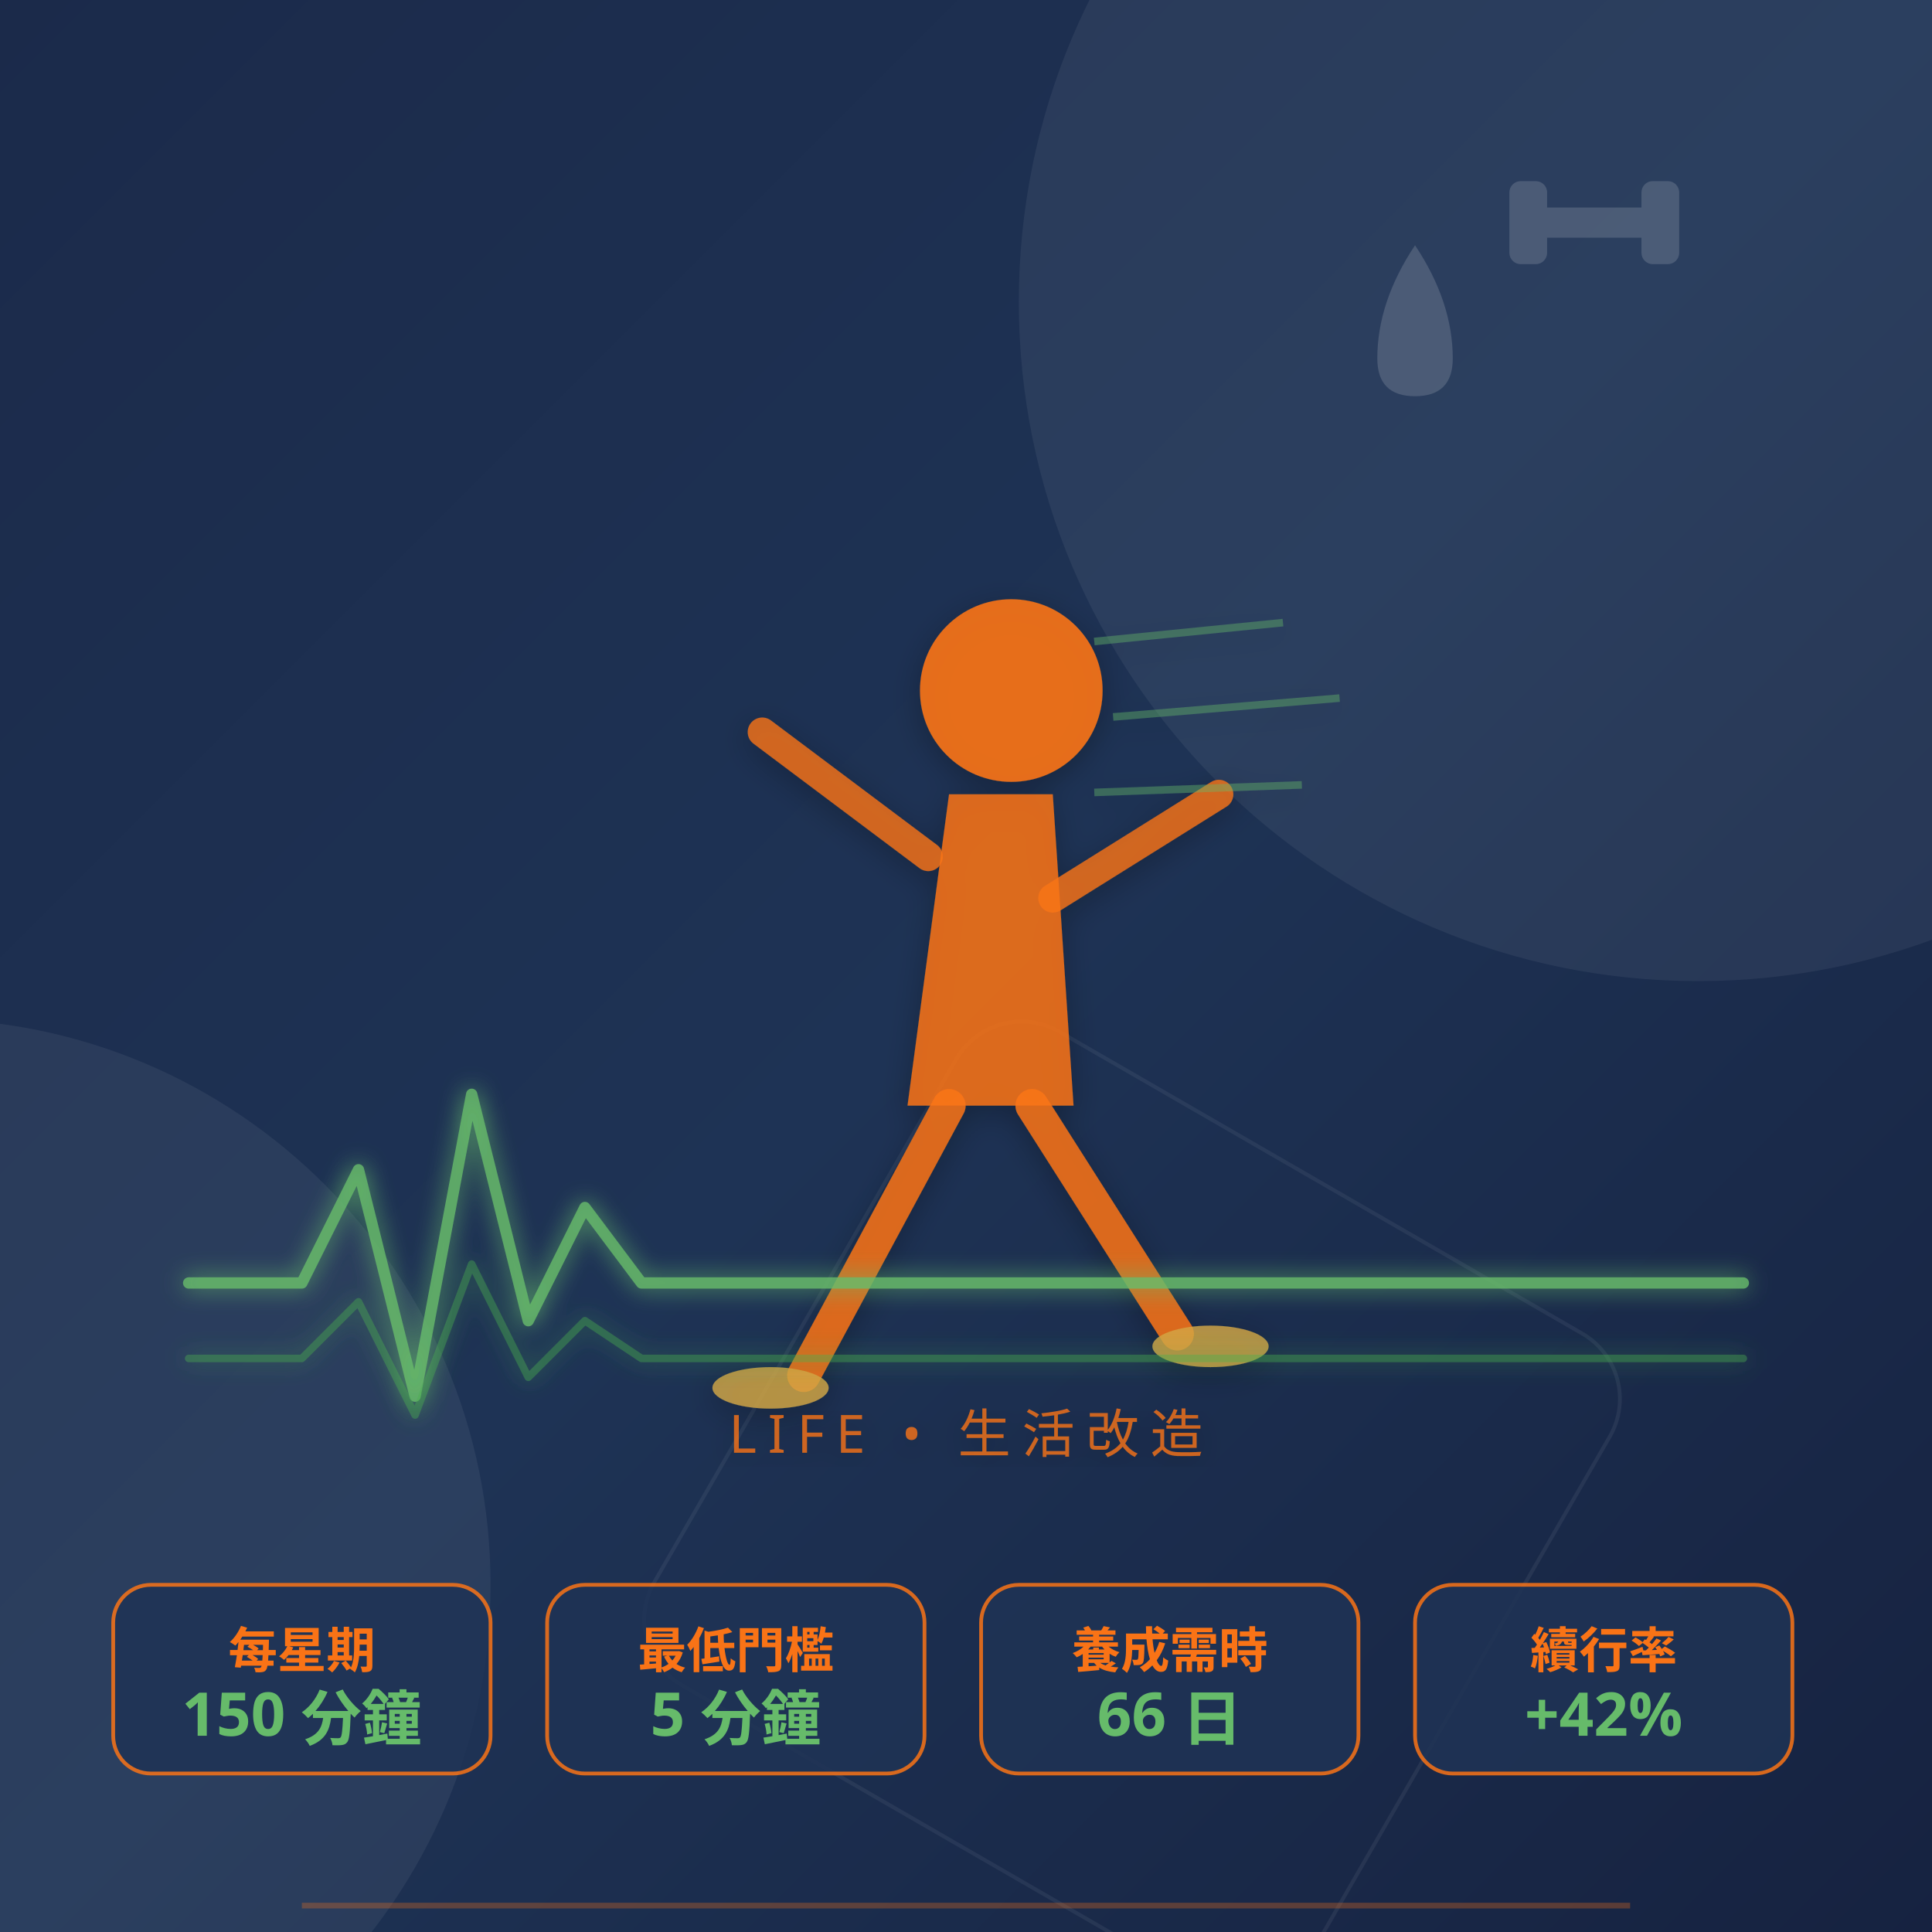
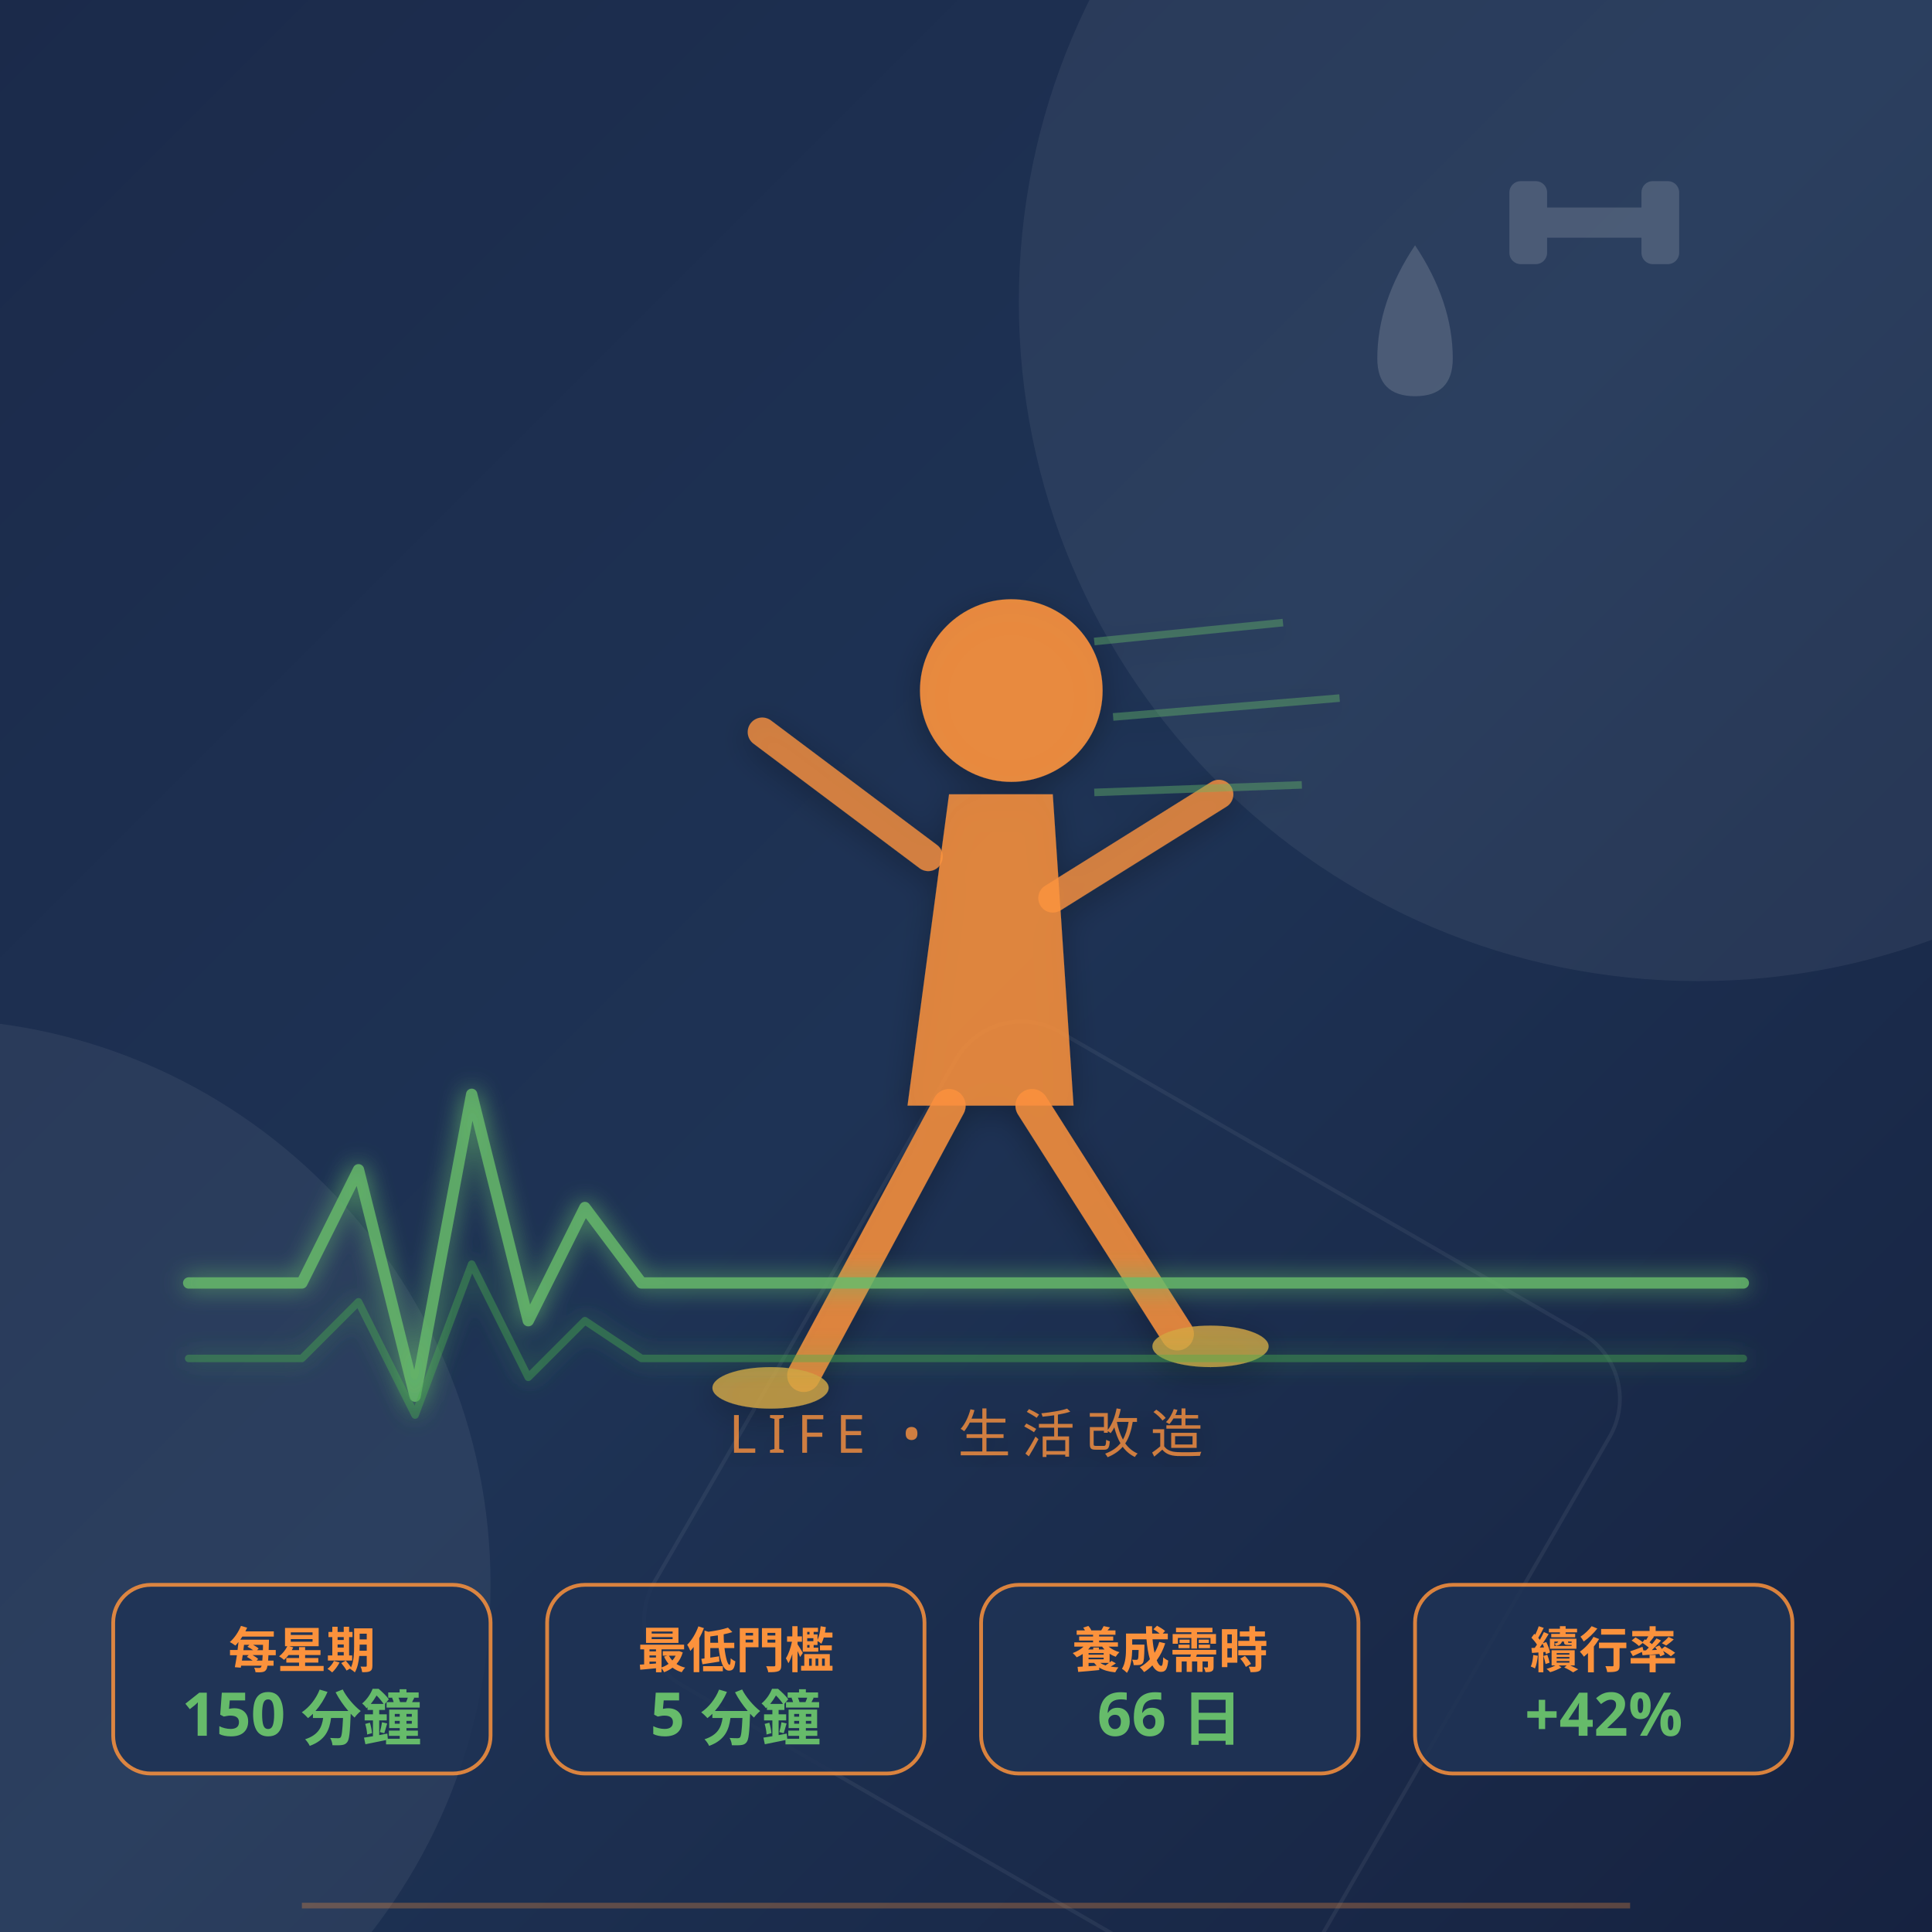
<svg xmlns="http://www.w3.org/2000/svg" viewBox="0 0 512 512" width="512" height="512">
  <defs>
    <linearGradient id="bg" x1="0" y1="0" x2="1" y2="1">
      <stop offset="0%" stop-color="#1B2A4A" />
      <stop offset="50%" stop-color="#1E3355" />
      <stop offset="100%" stop-color="#162240" />
    </linearGradient>
    <linearGradient id="goldGrad" x1="0" y1="0" x2="1" y2="0">
      <stop offset="0%" stop-color="#D4A843" />
-       <stop offset="100%" stop-color="#F97316" />
+       <stop offset="100%" stop-color="#FB923C" />
    </linearGradient>
    <linearGradient id="greenGrad" x1="0" y1="0" x2="0" y2="1">
      <stop offset="0%" stop-color="#4CAF50" />
      <stop offset="100%" stop-color="#2E7D32" />
    </linearGradient>
    <linearGradient id="accent" x1="0" y1="0" x2="0" y2="1">
      <stop offset="0%" stop-color="#66BB6A" />
      <stop offset="100%" stop-color="#43A047" />
    </linearGradient>
    <filter id="shadow" x="-10%" y="-10%" width="130%" height="130%">
      <feDropShadow dx="0" dy="2" stdDeviation="4" flood-opacity="0.3" flood-color="#000" />
    </filter>
    <filter id="glow">
      <feGaussianBlur stdDeviation="3" result="blur" />
      <feMerge>
        <feMergeNode in="blur" />
        <feMergeNode in="SourceGraphic" />
      </feMerge>
    </filter>
  </defs>
  <rect width="512" height="512" fill="url(#bg)" />
  <g opacity="0.06">
    <circle cx="450" cy="80" r="180" fill="#FFF" />
    <circle cx="-20" cy="420" r="150" fill="#FFF" />
    <rect x="200" y="300" width="200" height="200" rx="20" fill="none" stroke="#FFF" stroke-width="1" transform="rotate(30 300 400)" />
  </g>
  <g filter="url(#shadow)">
    <g transform="translate(180, 150) scale(1.1)">
-       <circle cx="80" cy="30" r="22" fill="#F97316" opacity="0.9" />
-       <path d="M65 55 L55 130 L95 130 L90 55 Z" fill="#F97316" opacity="0.85" />
-       <line x1="60" y1="70" x2="20" y2="40" stroke="#F97316" stroke-width="7" stroke-linecap="round" opacity="0.8" />
-       <line x1="90" y1="80" x2="130" y2="55" stroke="#F97316" stroke-width="7" stroke-linecap="round" opacity="0.8" />
-       <line x1="65" y1="130" x2="30" y2="195" stroke="#F97316" stroke-width="8" stroke-linecap="round" opacity="0.85" />
-       <line x1="85" y1="130" x2="120" y2="185" stroke="#F97316" stroke-width="8" stroke-linecap="round" opacity="0.85" />
+       <circle cx="80" cy="30" r="22" fill="#FB923C" opacity="0.9" />
+       <path d="M65 55 L55 130 L95 130 L90 55 Z" fill="#FB923C" opacity="0.85" />
+       <line x1="60" y1="70" x2="20" y2="40" stroke="#FB923C" stroke-width="7" stroke-linecap="round" opacity="0.8" />
+       <line x1="90" y1="80" x2="130" y2="55" stroke="#FB923C" stroke-width="7" stroke-linecap="round" opacity="0.8" />
+       <line x1="65" y1="130" x2="30" y2="195" stroke="#FB923C" stroke-width="8" stroke-linecap="round" opacity="0.85" />
+       <line x1="85" y1="130" x2="120" y2="185" stroke="#FB923C" stroke-width="8" stroke-linecap="round" opacity="0.85" />
      <ellipse cx="22" cy="198" rx="14" ry="5" fill="#D4A843" opacity="0.8" />
      <ellipse cx="128" cy="188" rx="14" ry="5" fill="#D4A843" opacity="0.8" />
    </g>
    <g stroke="#66BB6A" stroke-width="2" opacity="0.4">
      <line x1="290" y1="170" x2="340" y2="165" />
      <line x1="295" y1="190" x2="355" y2="185" />
      <line x1="290" y1="210" x2="345" y2="208" />
    </g>
  </g>
  <g filter="url(#glow)">
    <polyline points="50,340 80,340 95,310 110,370 125,290 140,350 155,320 170,340 462,340" fill="none" stroke="#66BB6A" stroke-width="3" stroke-linecap="round" stroke-linejoin="round" opacity="0.8" />
    <polyline points="50,360 80,360 95,345 110,375 125,335 140,365 155,350 170,360 462,360" fill="none" stroke="#4CAF50" stroke-width="2" stroke-linecap="round" stroke-linejoin="round" opacity="0.4" />
  </g>
  <g transform="translate(30, 420)">
-     <rect x="0" y="0" width="100" height="50" rx="10" fill="#1E3355" stroke="#F97316" stroke-width="1" opacity="0.85" />
-     <text x="50" y="22" text-anchor="middle" fill="#F97316" font-family="system-ui" font-size="13" font-weight="bold">每星期</text>
+     <rect x="0" y="0" width="100" height="50" rx="10" fill="#1E3355" stroke="#FB923C" stroke-width="1" opacity="0.85" />
+     <text x="50" y="22" text-anchor="middle" fill="#FB923C" font-family="system-ui" font-size="13" font-weight="bold">每星期</text>
    <text x="50" y="40" text-anchor="middle" fill="#66BB6A" font-family="system-ui" font-size="16" font-weight="bold">150 分鐘</text>
-     <rect x="115" y="0" width="100" height="50" rx="10" fill="#1E3355" stroke="#F97316" stroke-width="1" opacity="0.85" />
-     <text x="165" y="22" text-anchor="middle" fill="#F97316" font-family="system-ui" font-size="13" font-weight="bold">最低門檻</text>
+     <rect x="115" y="0" width="100" height="50" rx="10" fill="#1E3355" stroke="#FB923C" stroke-width="1" opacity="0.85" />
+     <text x="165" y="22" text-anchor="middle" fill="#FB923C" font-family="system-ui" font-size="13" font-weight="bold">最低門檻</text>
    <text x="165" y="40" text-anchor="middle" fill="#66BB6A" font-family="system-ui" font-size="16" font-weight="bold">5 分鐘</text>
-     <rect x="230" y="0" width="100" height="50" rx="10" fill="#1E3355" stroke="#F97316" stroke-width="1" opacity="0.85" />
-     <text x="280" y="22" text-anchor="middle" fill="#F97316" font-family="system-ui" font-size="13" font-weight="bold">養成需時</text>
+     <rect x="230" y="0" width="100" height="50" rx="10" fill="#1E3355" stroke="#FB923C" stroke-width="1" opacity="0.85" />
+     <text x="280" y="22" text-anchor="middle" fill="#FB923C" font-family="system-ui" font-size="13" font-weight="bold">養成需時</text>
    <text x="280" y="40" text-anchor="middle" fill="#66BB6A" font-family="system-ui" font-size="16" font-weight="bold">66 日</text>
-     <rect x="345" y="0" width="100" height="50" rx="10" fill="#1E3355" stroke="#F97316" stroke-width="1" opacity="0.85" />
-     <text x="395" y="22" text-anchor="middle" fill="#F97316" font-family="system-ui" font-size="13" font-weight="bold">續行率</text>
+     <rect x="345" y="0" width="100" height="50" rx="10" fill="#1E3355" stroke="#FB923C" stroke-width="1" opacity="0.85" />
+     <text x="395" y="22" text-anchor="middle" fill="#FB923C" font-family="system-ui" font-size="13" font-weight="bold">續行率</text>
    <text x="395" y="40" text-anchor="middle" fill="#66BB6A" font-family="system-ui" font-size="16" font-weight="bold">+42%</text>
  </g>
  <g opacity="0.15">
    <rect x="405" y="55" width="35" height="8" rx="4" fill="#FFF" />
    <rect x="400" y="48" width="10" height="22" rx="3" fill="#FFF" />
    <rect x="435" y="48" width="10" height="22" rx="3" fill="#FFF" />
    <path d="M365 95 Q365 80 375 65 Q385 80 385 95 Q385 105 375 105 Q365 105 365 95Z" fill="#FFF" />
  </g>
  <g filter="url(#shadow)">
-     <text x="256" y="385" text-anchor="middle" fill="#F97316" font-family="system-ui" font-size="14" opacity="0.8" letter-spacing="3">LIFE • 生活改造</text>
+     <text x="256" y="385" text-anchor="middle" fill="#FB923C" font-family="system-ui" font-size="14" opacity="0.8" letter-spacing="3">LIFE • 生活改造</text>
  </g>
-   <line x1="80" y1="505" x2="432" y2="505" stroke="#F97316" stroke-width="1.5" opacity="0.3" />
+   <line x1="80" y1="505" x2="432" y2="505" stroke="#FB923C" stroke-width="1.5" opacity="0.3" />
</svg>
